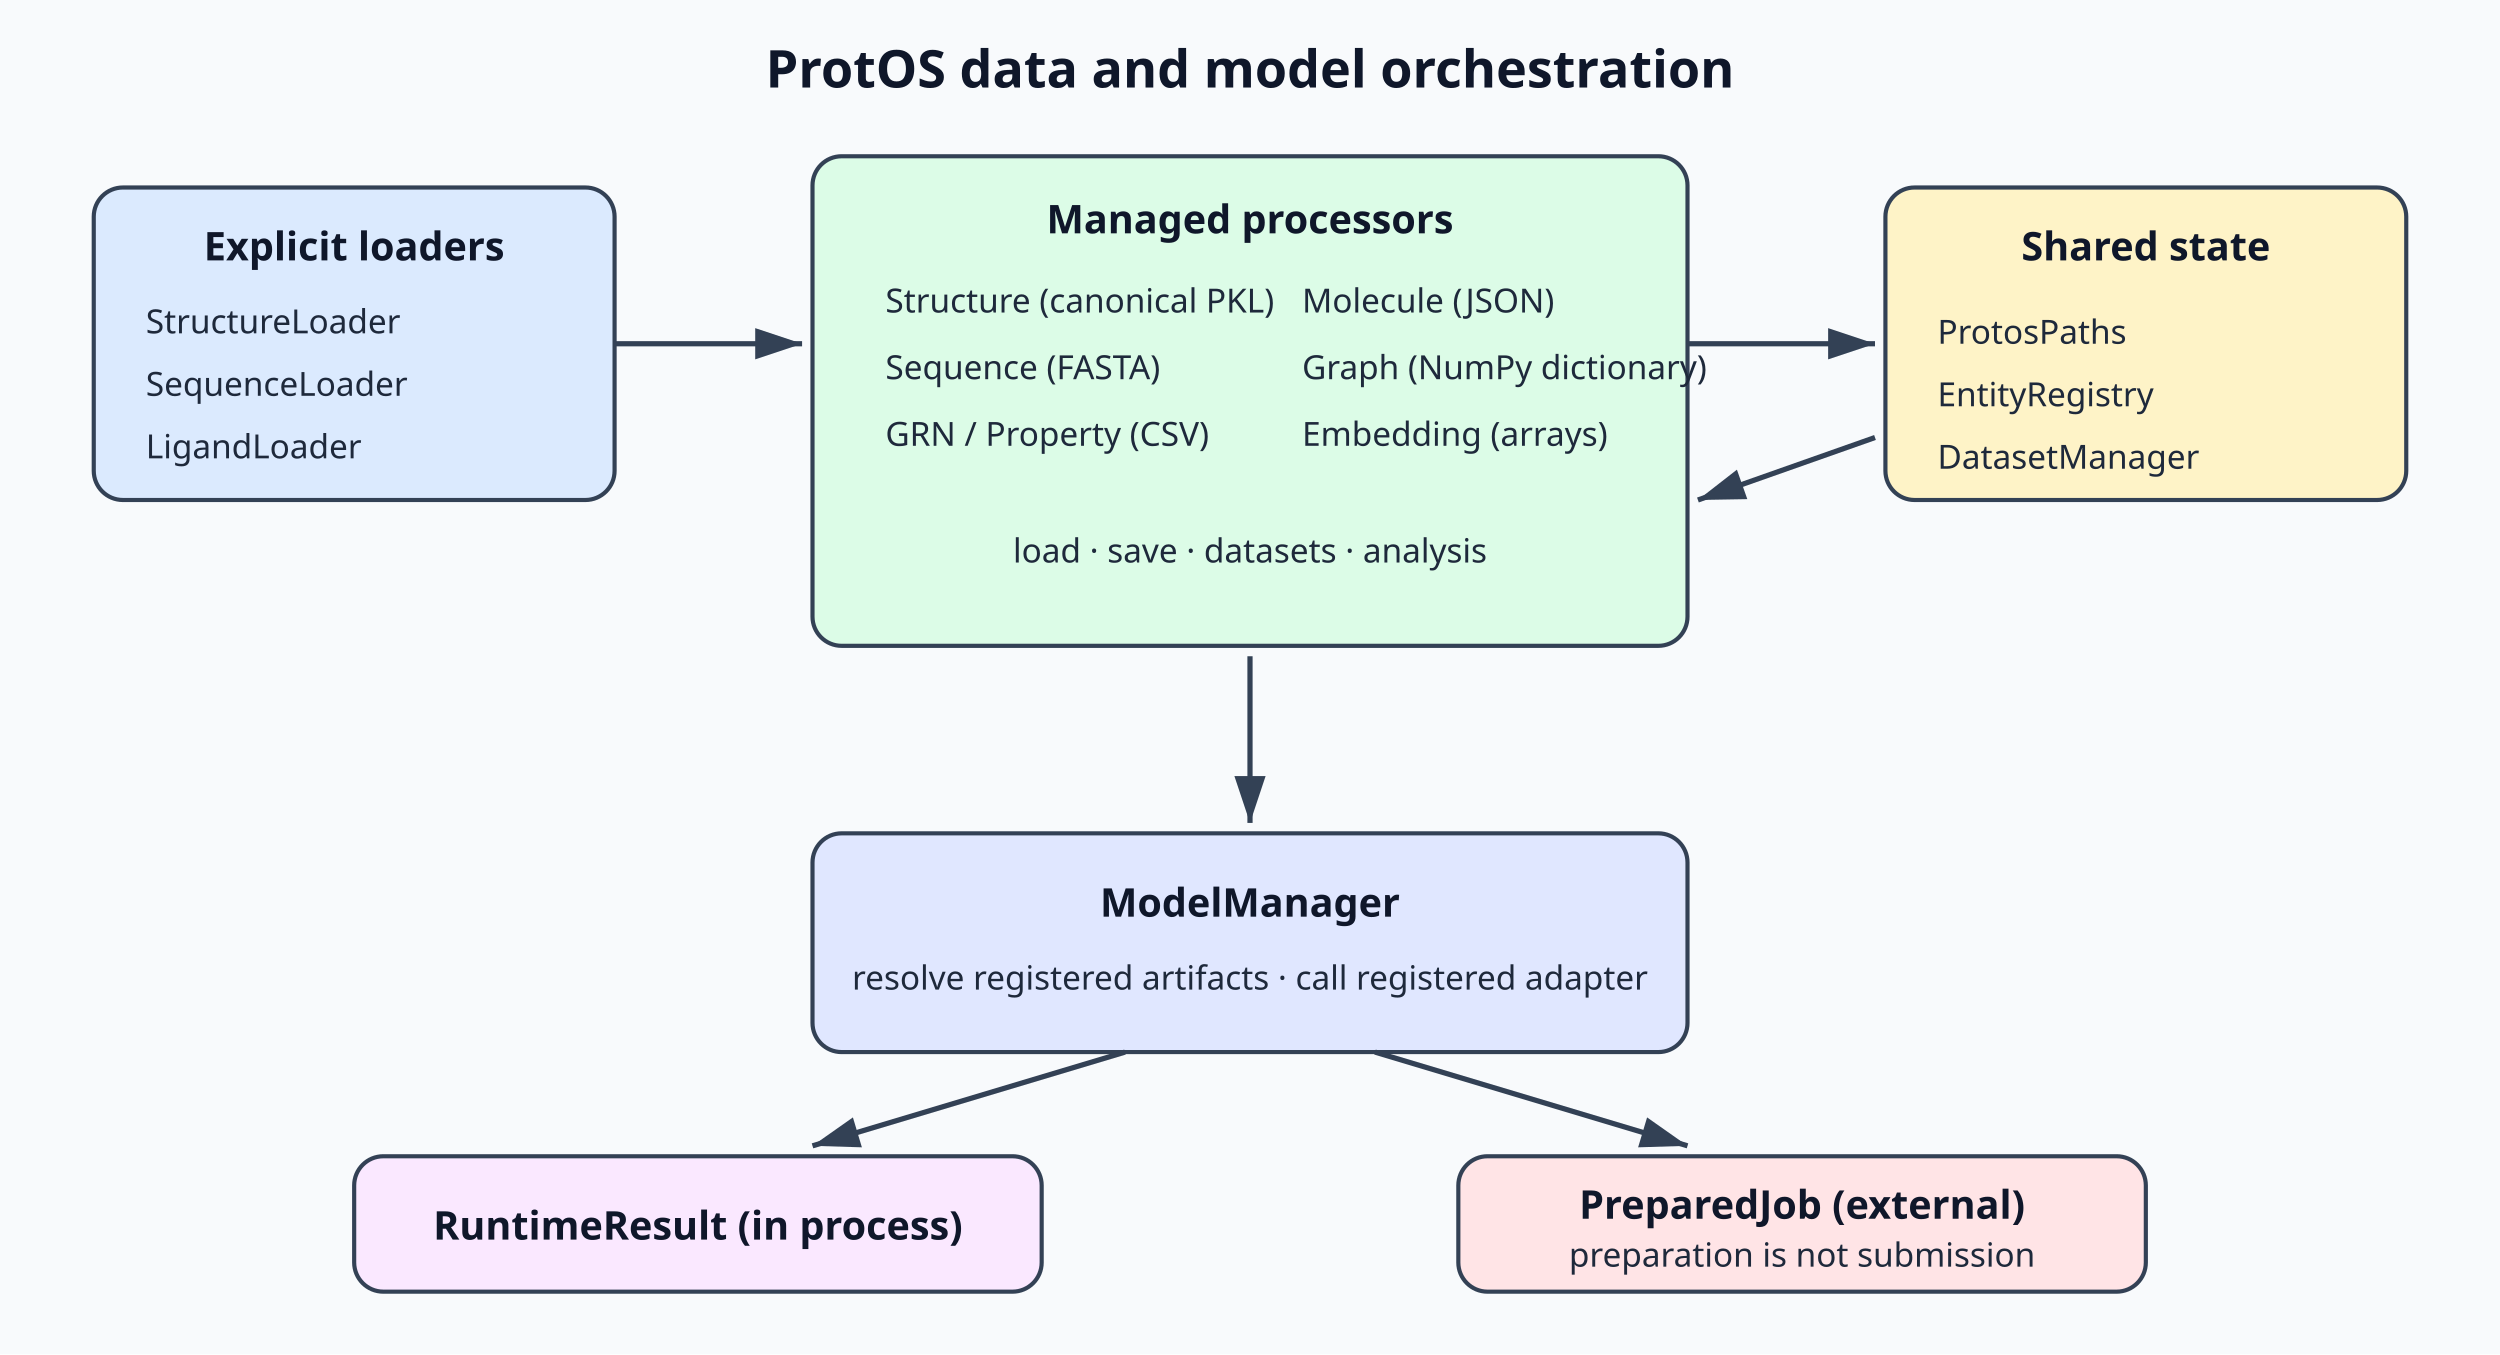
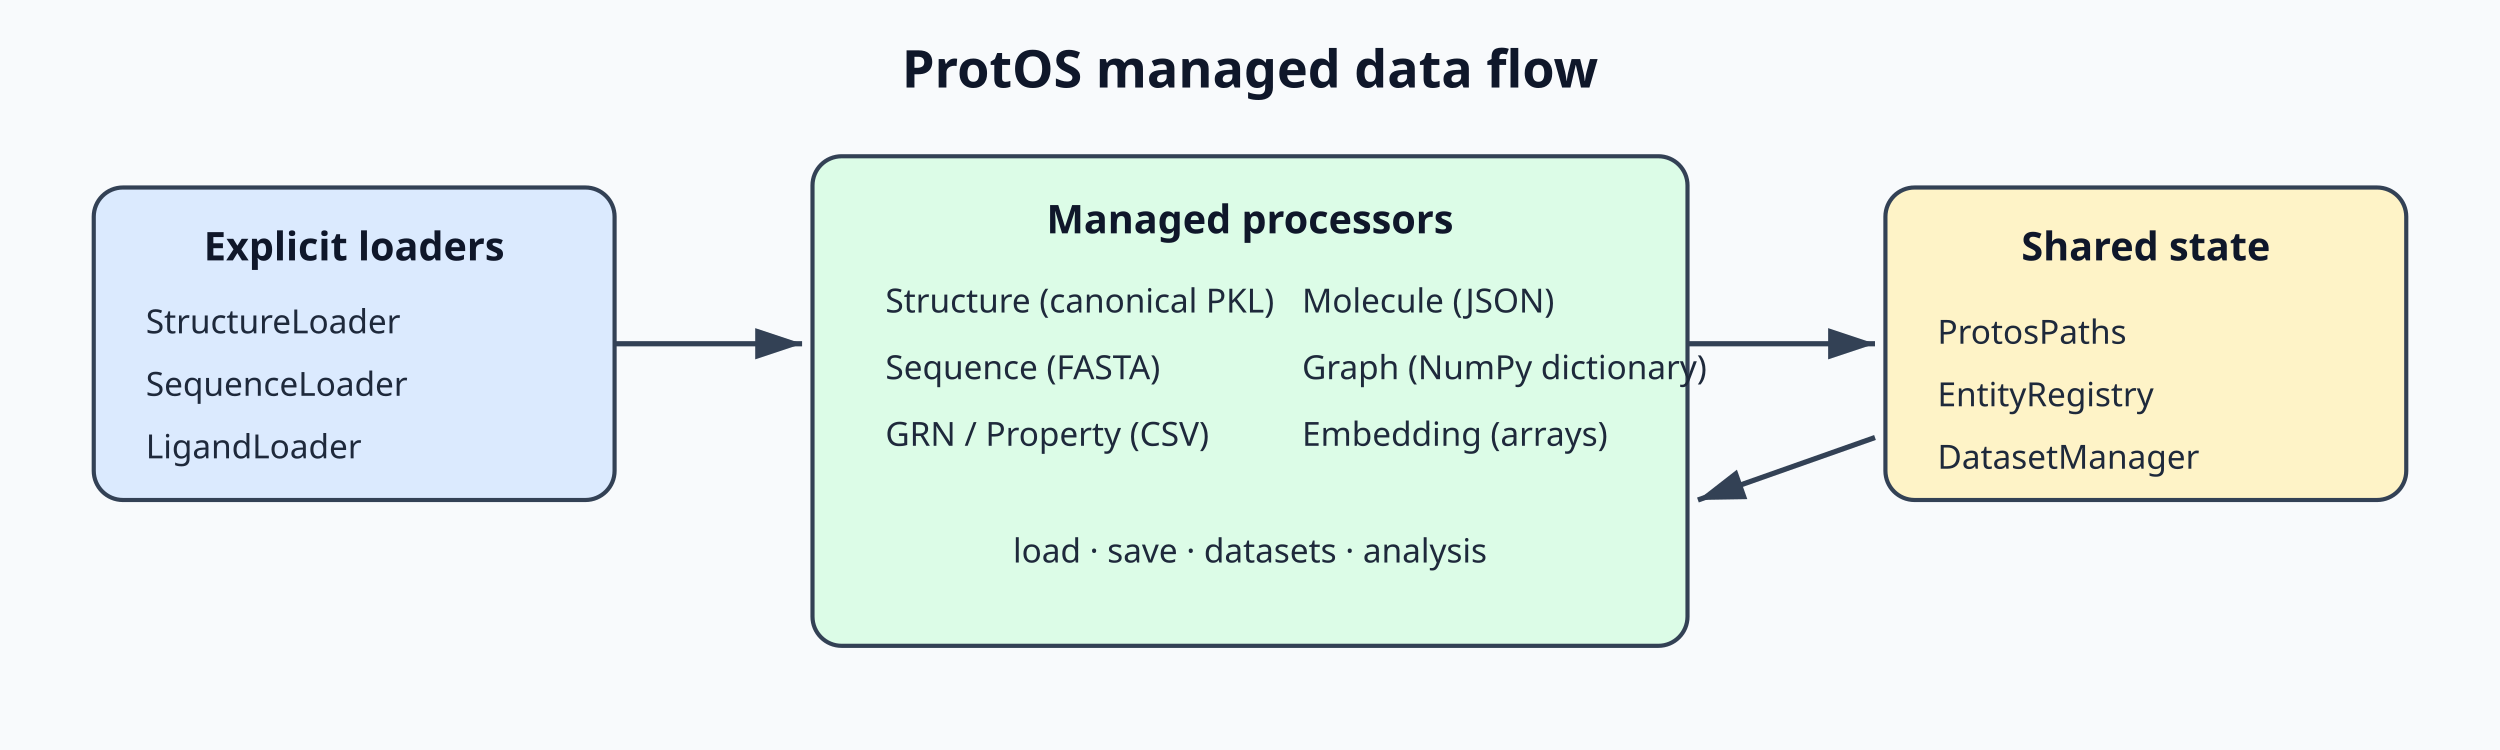
- <svg xmlns="http://www.w3.org/2000/svg" width="1200" height="650" viewBox="0 0 1200 650" role="img" aria-labelledby="title desc">
+ <svg xmlns="http://www.w3.org/2000/svg" width="1200" height="360" viewBox="0 0 1200 360" role="img" aria-labelledby="title desc">
  <defs>
    <marker id="arrow" markerWidth="10" markerHeight="10" refX="9" refY="3" orient="auto" markerUnits="strokeWidth">
      <path d="M0,0 L0,6 L9,3 z" fill="#334155" />
    </marker>
    <style>
      .title { font: 700 25px sans-serif; fill: #0f172a; }
      .label { font: 600 19px sans-serif; fill: #0f172a; }
      .small { font: 16px sans-serif; fill: #1e293b; }
      .box { stroke: #334155; stroke-width: 2; rx: 14; }
      .arrow { stroke: #334155; stroke-width: 2.5; fill: none; marker-end: url(#arrow); }
    </style>
  </defs>
-   <rect width="1200" height="650" fill="#f8fafc" />
-   <text class="title" x="600" y="42" text-anchor="middle">ProtOS data and model orchestration</text>
+   <rect width="1200" height="360" fill="#f8fafc" />
+   <text class="title" x="600" y="42" text-anchor="middle">ProtOS managed data flow</text>
  <rect class="box" x="45" y="90" width="250" height="150" fill="#dbeafe" />
  <text class="label" x="170" y="125" text-anchor="middle">Explicit loaders</text>
  <text class="small" x="70" y="160">StructureLoader</text>
  <text class="small" x="70" y="190">SequenceLoader</text>
  <text class="small" x="70" y="220">LigandLoader</text>
  <rect class="box" x="390" y="75" width="420" height="235" fill="#dcfce7" />
  <text class="label" x="600" y="112" text-anchor="middle">Managed processors</text>
  <text class="small" x="425" y="150">Structure (canonical PKL)</text>
  <text class="small" x="425" y="182">Sequence (FASTA)</text>
  <text class="small" x="425" y="214">GRN / Property (CSV)</text>
  <text class="small" x="625" y="150">Molecule (JSON)</text>
  <text class="small" x="625" y="182">Graph (NumPy dictionary)</text>
  <text class="small" x="625" y="214">Embedding (arrays)</text>
  <text class="small" x="600" y="270" text-anchor="middle">load · save · datasets · analysis</text>
  <rect class="box" x="905" y="90" width="250" height="150" fill="#fef3c7" />
  <text class="label" x="1030" y="125" text-anchor="middle">Shared state</text>
  <text class="small" x="930" y="165">ProtosPaths</text>
  <text class="small" x="930" y="195">EntityRegistry</text>
  <text class="small" x="930" y="225">DatasetManager</text>
  <path class="arrow" d="M295 165 L385 165" />
  <path class="arrow" d="M810 165 L900 165" />
  <path class="arrow" d="M900 210 L815 240" />
-   <rect class="box" x="390" y="400" width="420" height="105" fill="#e0e7ff" />
-   <text class="label" x="600" y="440" text-anchor="middle">ModelManager</text>
-   <text class="small" x="600" y="475" text-anchor="middle">resolve registered artifacts · call registered adapter</text>
-   <path class="arrow" d="M600 315 L600 395" />
-   <rect class="box" x="170" y="555" width="330" height="65" fill="#fae8ff" />
-   <text class="label" x="335" y="595" text-anchor="middle">RuntimeResult (in process)</text>
-   <rect class="box" x="700" y="555" width="330" height="65" fill="#ffe4e6" />
-   <text class="label" x="865" y="585" text-anchor="middle">PreparedJob (external)</text>
-   <text class="small" x="865" y="608" text-anchor="middle">preparation is not submission</text>
-   <path class="arrow" d="M540 505 L390 550" />
-   <path class="arrow" d="M660 505 L810 550" />
</svg>
